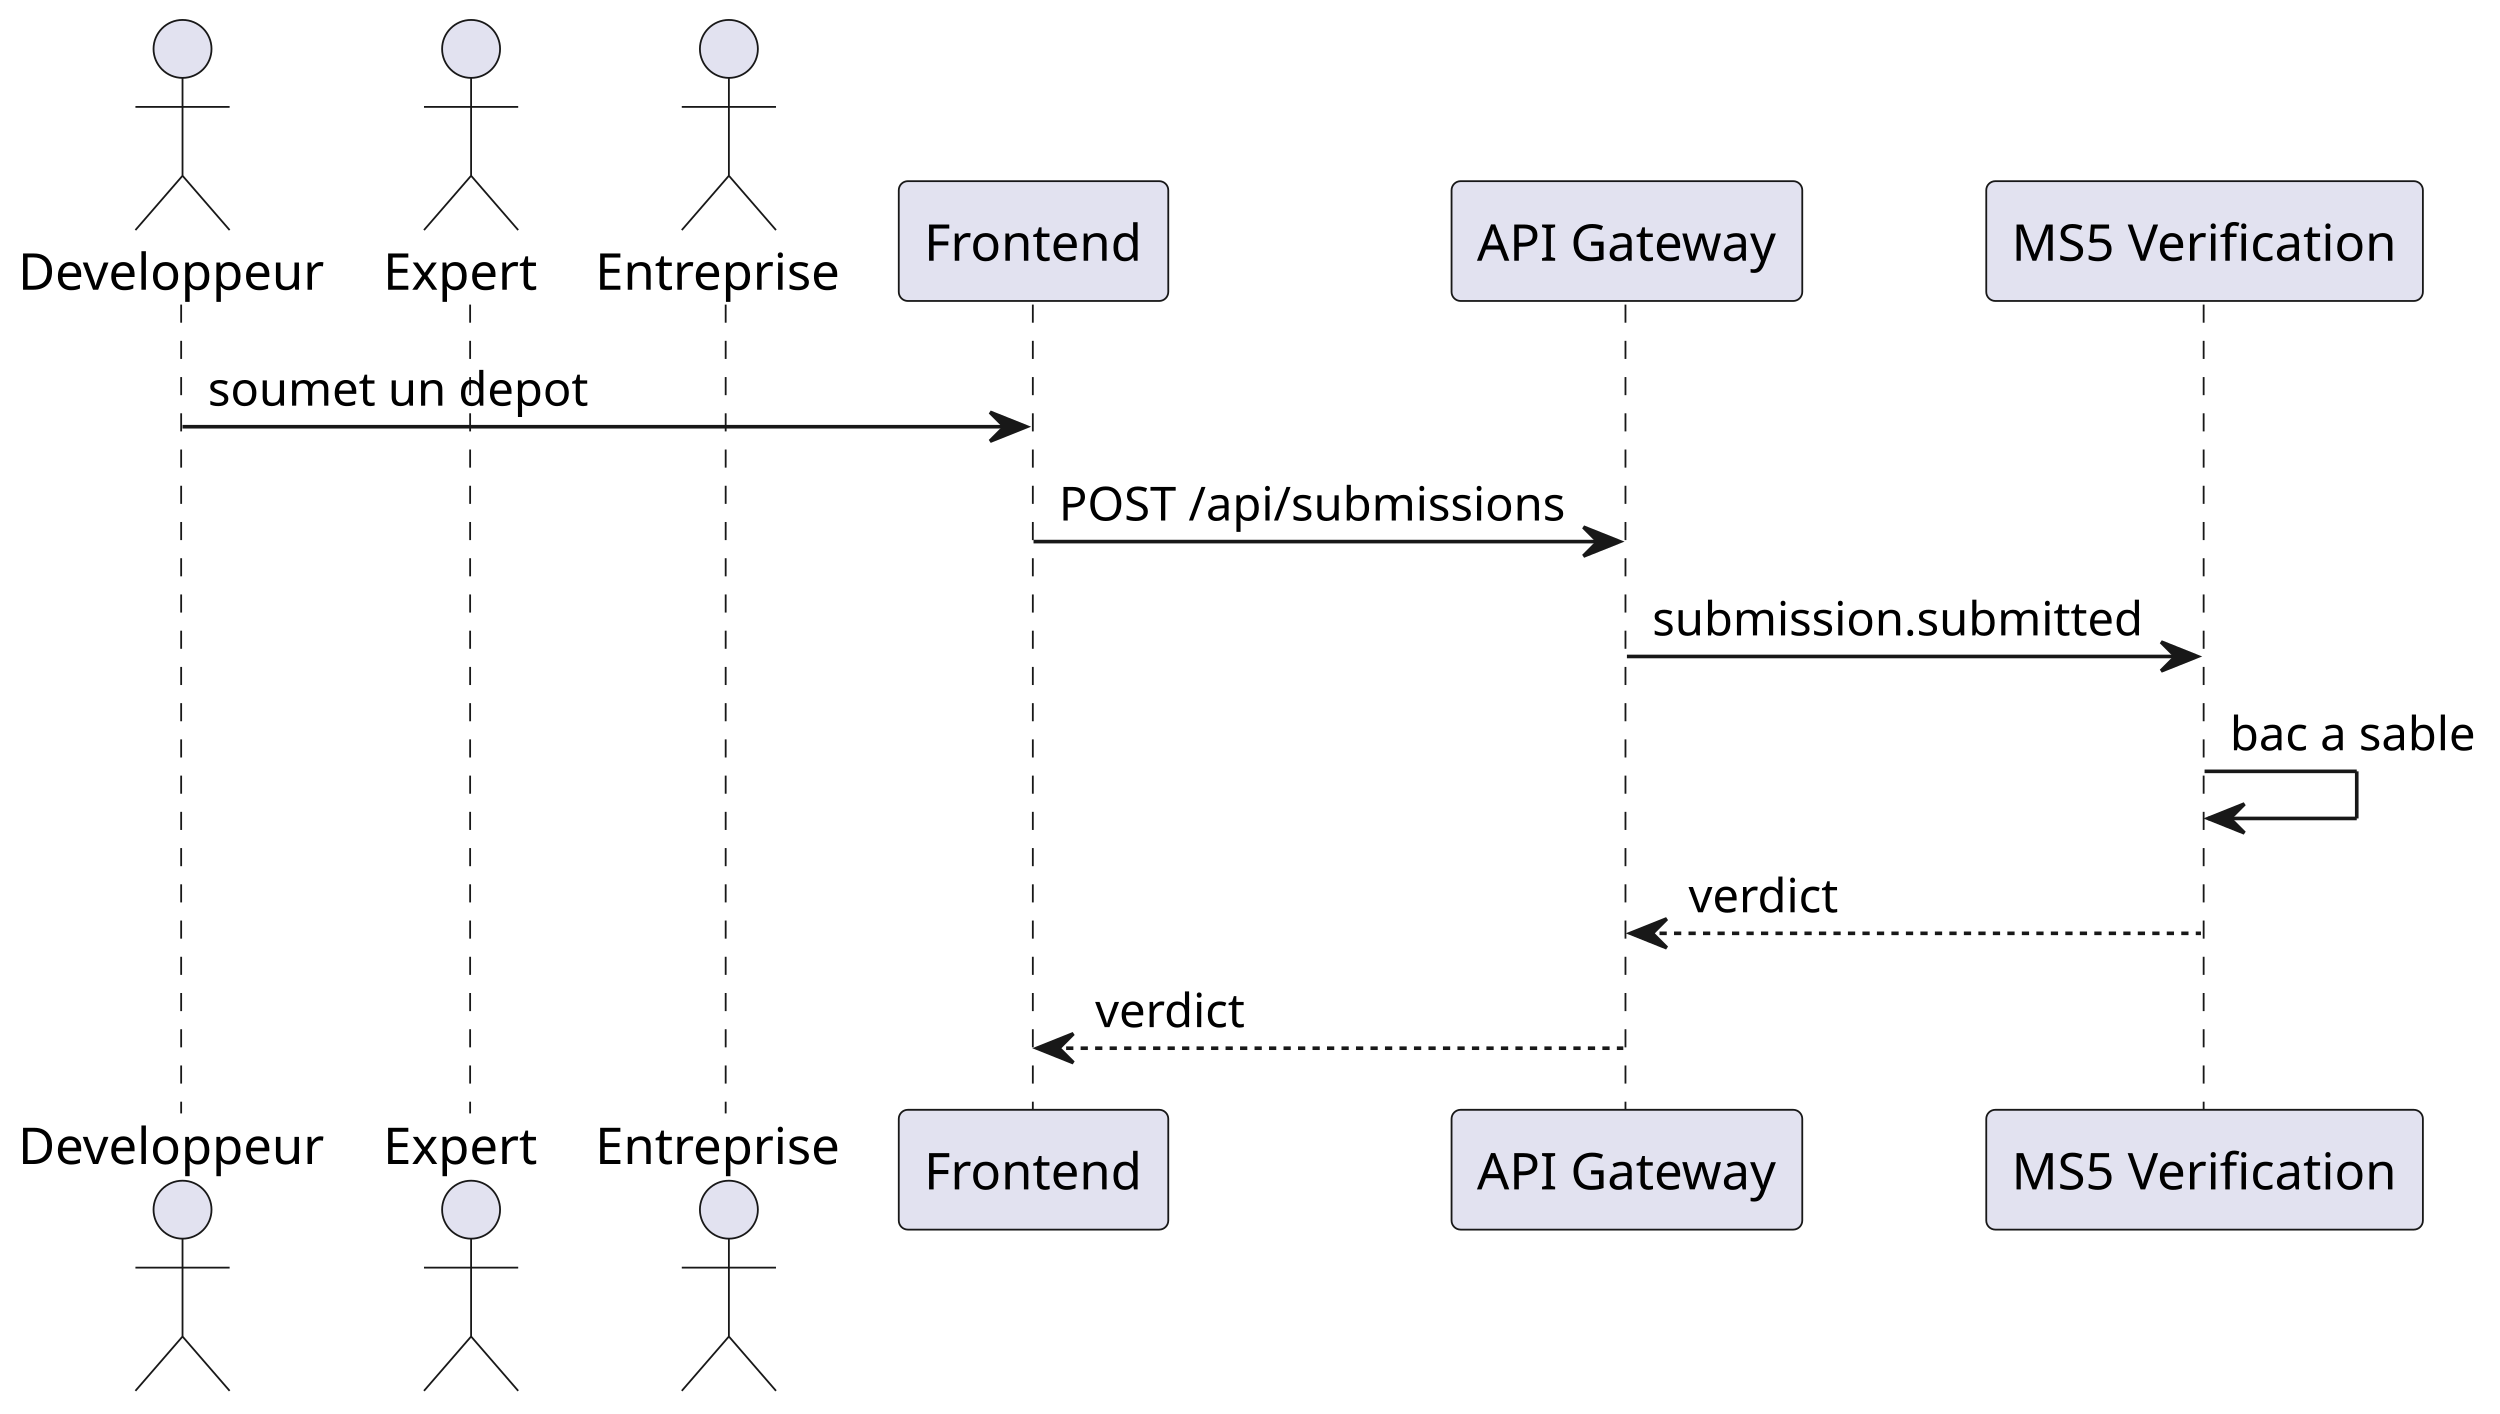
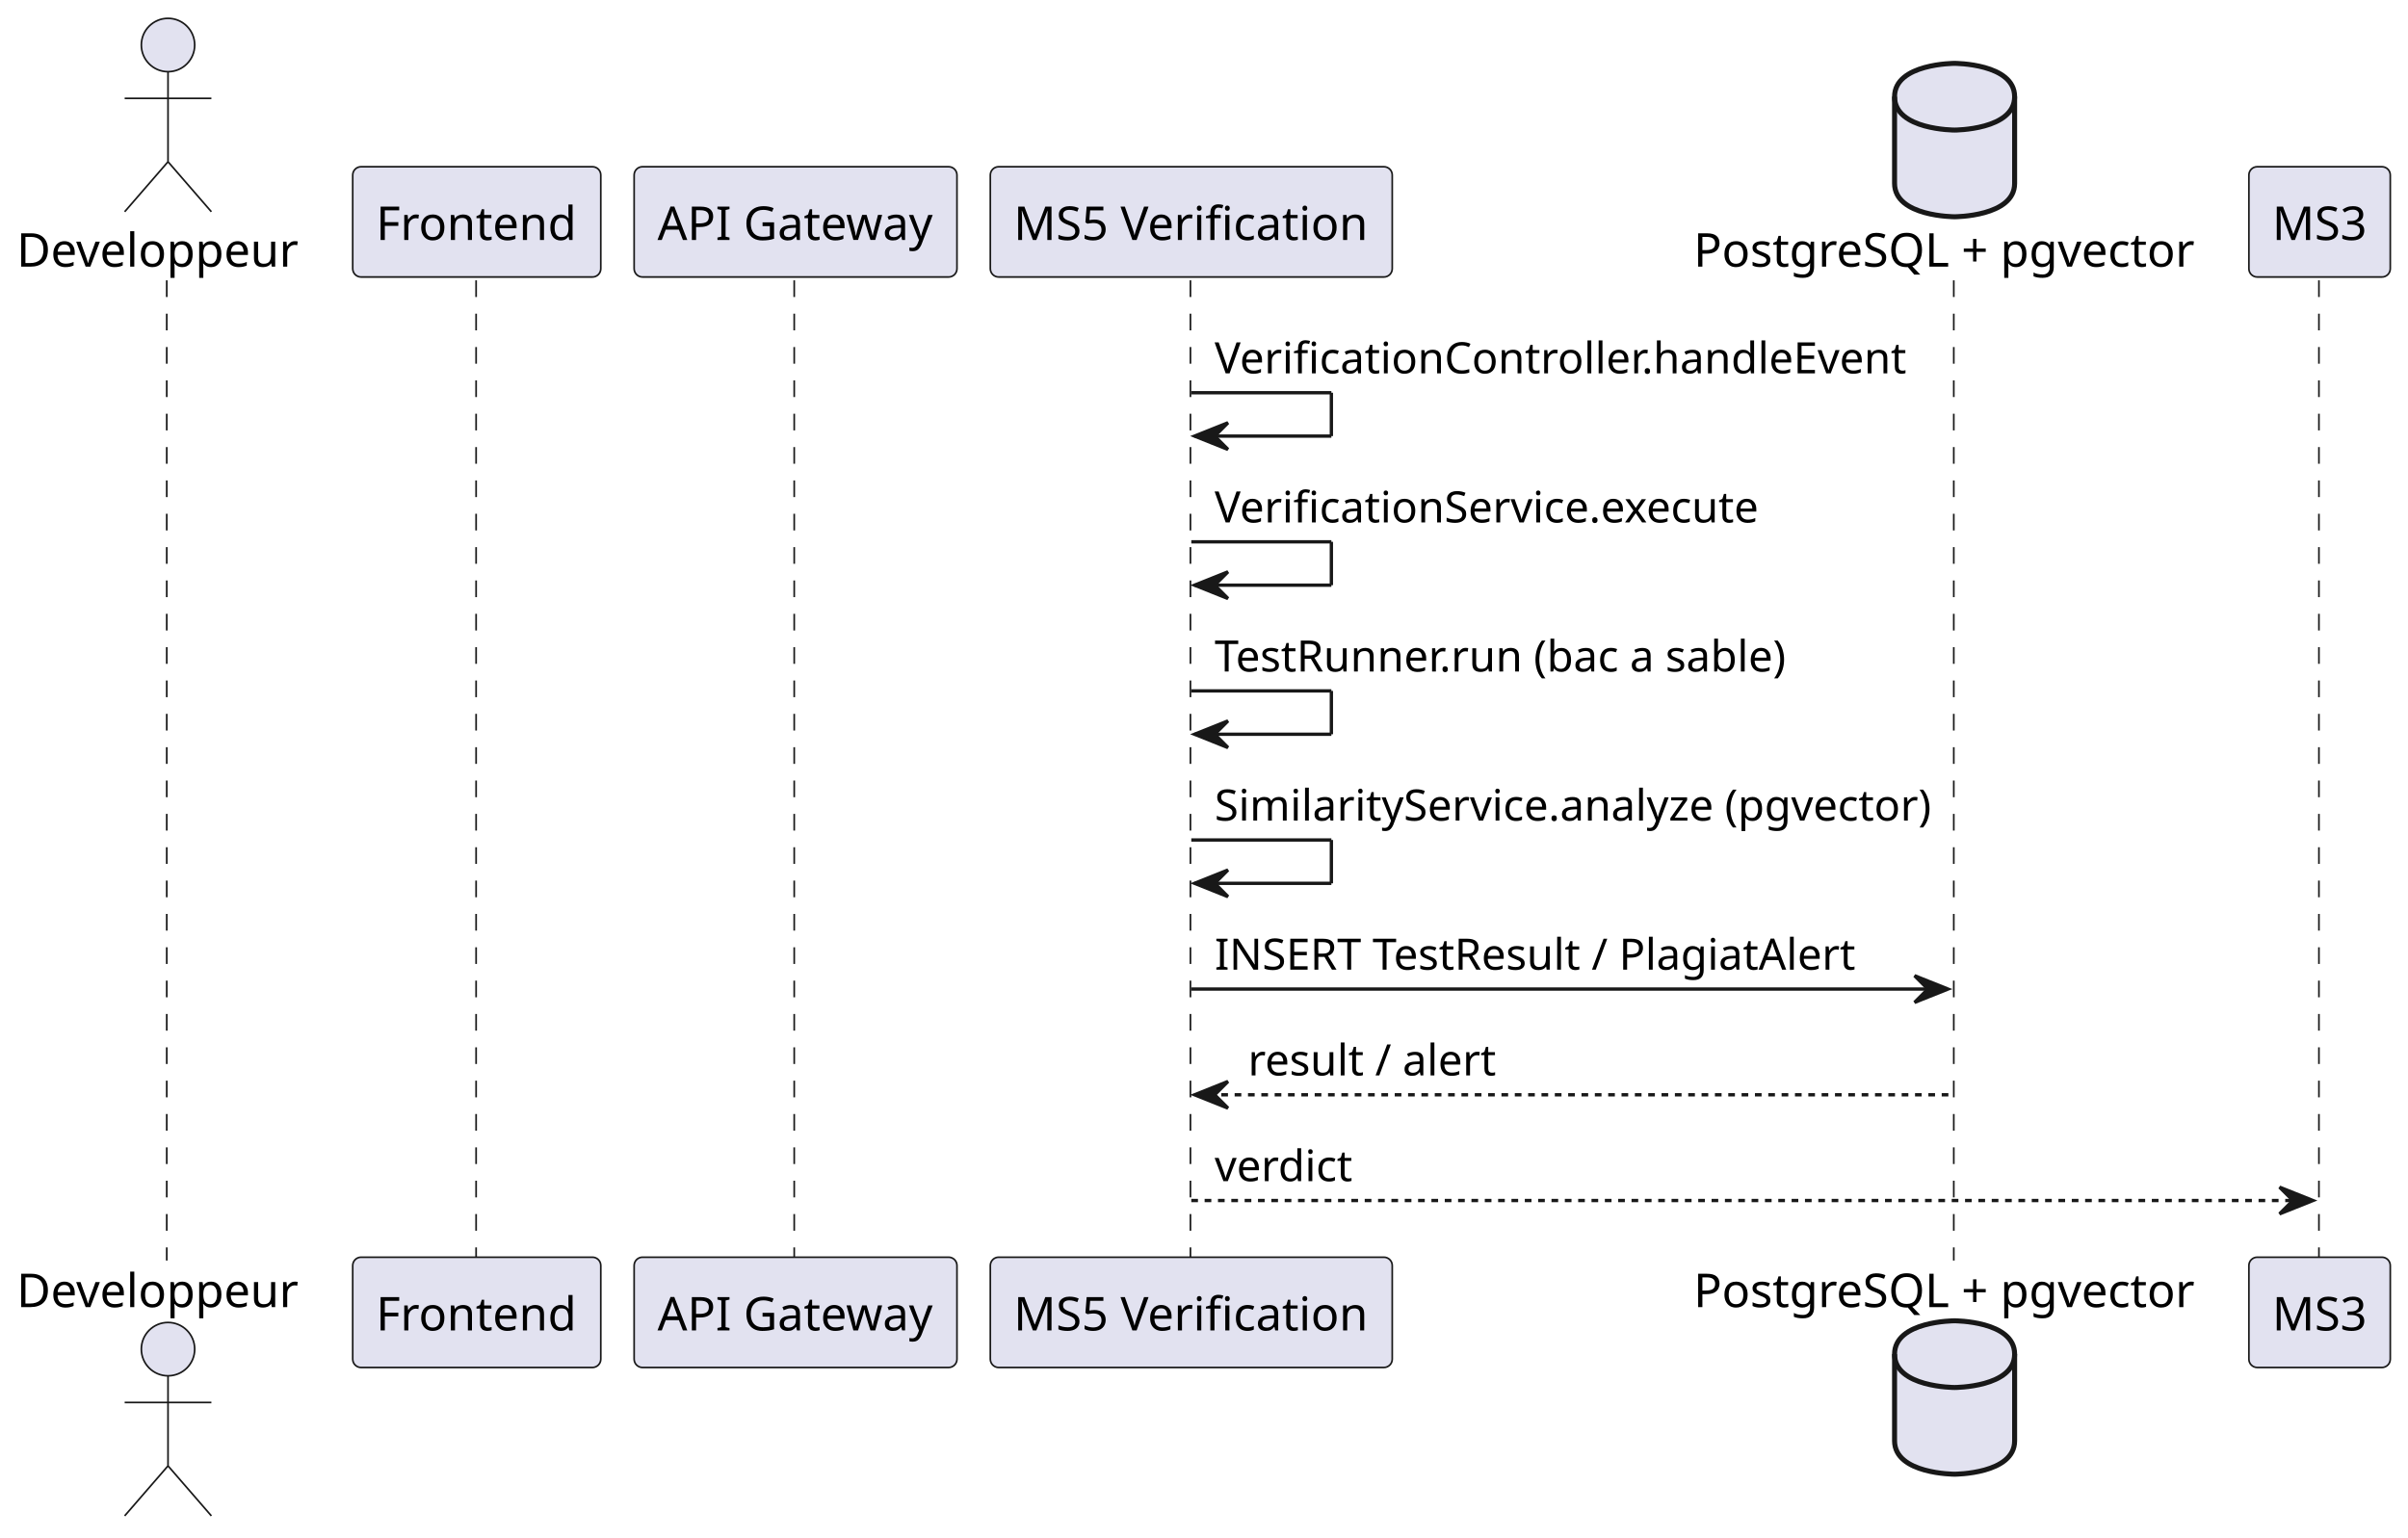
- <svg xmlns="http://www.w3.org/2000/svg" contentStyleType="text/css" height="390px" preserveAspectRatio="none" style="width:690px;height:390px;background:#FFFFFF;" version="1.1" viewBox="0 0 690 390" width="690px" zoomAndPan="magnify">
+ <svg xmlns="http://www.w3.org/2000/svg" contentStyleType="text/css" height="461px" preserveAspectRatio="none" style="width:722px;height:461px;background:#FFFFFF;" version="1.1" viewBox="0 0 722 461" width="722px" zoomAndPan="magnify">
  <defs />
  <g>
-     <line style="stroke:#181818;stroke-width:0.5;stroke-dasharray:5.0,5.0;" x1="50" x2="50" y1="84.068" y2="307.304" />
-     <line style="stroke:#181818;stroke-width:0.5;stroke-dasharray:5.0,5.0;" x1="129.756" x2="129.756" y1="84.068" y2="307.304" />
-     <line style="stroke:#181818;stroke-width:0.5;stroke-dasharray:5.0,5.0;" x1="200.287" x2="200.287" y1="84.068" y2="307.304" />
-     <line style="stroke:#181818;stroke-width:0.5;stroke-dasharray:5.0,5.0;" x1="285.061" x2="285.061" y1="84.068" y2="307.304" />
-     <line style="stroke:#181818;stroke-width:0.5;stroke-dasharray:5.0,5.0;" x1="448.63" x2="448.63" y1="84.068" y2="307.304" />
-     <line style="stroke:#181818;stroke-width:0.5;stroke-dasharray:5.0,5.0;" x1="608.207" x2="608.207" y1="84.068" y2="307.304" />
+     <line style="stroke:#181818;stroke-width:0.5;stroke-dasharray:5.0,5.0;" x1="50" x2="50" y1="84.068" y2="378.01" />
+     <line style="stroke:#181818;stroke-width:0.5;stroke-dasharray:5.0,5.0;" x1="142.756" x2="142.756" y1="84.068" y2="378.01" />
+     <line style="stroke:#181818;stroke-width:0.5;stroke-dasharray:5.0,5.0;" x1="238.137" x2="238.137" y1="84.068" y2="378.01" />
+     <line style="stroke:#181818;stroke-width:0.5;stroke-dasharray:5.0,5.0;" x1="356.933" x2="356.933" y1="84.068" y2="378.01" />
+     <line style="stroke:#181818;stroke-width:0.5;stroke-dasharray:5.0,5.0;" x1="585.81" x2="585.81" y1="84.068" y2="378.01" />
+     <line style="stroke:#181818;stroke-width:0.5;stroke-dasharray:5.0,5.0;" x1="695.296" x2="695.296" y1="84.068" y2="378.01" />
    <text fill="#000000" font-family="sans-serif" font-size="14" lengthAdjust="spacing" textLength="84.756" x="5" y="79.966">Developpeur</text>
    <ellipse cx="50.378" cy="13.5" fill="#E2E2F0" rx="8" ry="8" style="stroke:#181818;stroke-width:0.5;" />
    <path d="M50.378,21.5 L50.378,48.5 M37.378,29.5 L63.378,29.5 M50.378,48.5 L37.378,63.5 M50.378,48.5 L63.378,63.5 " fill="none" style="stroke:#181818;stroke-width:0.5;" />
-     <text fill="#000000" font-family="sans-serif" font-size="14" lengthAdjust="spacing" textLength="84.756" x="5" y="321.27">Developpeur</text>
-     <ellipse cx="50.378" cy="333.872" fill="#E2E2F0" rx="8" ry="8" style="stroke:#181818;stroke-width:0.5;" />
-     <path d="M50.378,341.872 L50.378,368.872 M37.378,349.872 L63.378,349.872 M50.378,368.872 L37.378,383.872 M50.378,368.872 L63.378,383.872 " fill="none" style="stroke:#181818;stroke-width:0.5;" />
-     <text fill="#000000" font-family="sans-serif" font-size="14" lengthAdjust="spacing" textLength="42.532" x="105.756" y="79.966">Expert</text>
-     <ellipse cx="130.022" cy="13.5" fill="#E2E2F0" rx="8" ry="8" style="stroke:#181818;stroke-width:0.5;" />
-     <path d="M130.022,21.5 L130.022,48.5 M117.022,29.5 L143.022,29.5 M130.022,48.5 L117.022,63.5 M130.022,48.5 L143.022,63.5 " fill="none" style="stroke:#181818;stroke-width:0.5;" />
-     <text fill="#000000" font-family="sans-serif" font-size="14" lengthAdjust="spacing" textLength="42.532" x="105.756" y="321.27">Expert</text>
-     <ellipse cx="130.022" cy="333.872" fill="#E2E2F0" rx="8" ry="8" style="stroke:#181818;stroke-width:0.5;" />
-     <path d="M130.022,341.872 L130.022,368.872 M117.022,349.872 L143.022,349.872 M130.022,368.872 L117.022,383.872 M130.022,368.872 L143.022,383.872 " fill="none" style="stroke:#181818;stroke-width:0.5;" />
-     <text fill="#000000" font-family="sans-serif" font-size="14" lengthAdjust="spacing" textLength="67.774" x="164.287" y="79.966">Entreprise</text>
-     <ellipse cx="201.174" cy="13.5" fill="#E2E2F0" rx="8" ry="8" style="stroke:#181818;stroke-width:0.5;" />
-     <path d="M201.174,21.5 L201.174,48.5 M188.174,29.5 L214.174,29.5 M201.174,48.5 L188.174,63.5 M201.174,48.5 L214.174,63.5 " fill="none" style="stroke:#181818;stroke-width:0.5;" />
-     <text fill="#000000" font-family="sans-serif" font-size="14" lengthAdjust="spacing" textLength="67.774" x="164.287" y="321.27">Entreprise</text>
-     <ellipse cx="201.174" cy="333.872" fill="#E2E2F0" rx="8" ry="8" style="stroke:#181818;stroke-width:0.5;" />
-     <path d="M201.174,341.872 L201.174,368.872 M188.174,349.872 L214.174,349.872 M201.174,368.872 L188.174,383.872 M201.174,368.872 L214.174,383.872 " fill="none" style="stroke:#181818;stroke-width:0.5;" />
-     <rect fill="#E2E2F0" height="33.068" rx="2.5" ry="2.5" style="stroke:#181818;stroke-width:0.5;" width="74.382" x="248.061" y="50" />
-     <text fill="#000000" font-family="sans-serif" font-size="14" lengthAdjust="spacing" textLength="60.382" x="255.061" y="71.966">Frontend</text>
-     <rect fill="#E2E2F0" height="33.068" rx="2.5" ry="2.5" style="stroke:#181818;stroke-width:0.5;" width="74.382" x="248.061" y="306.304" />
-     <text fill="#000000" font-family="sans-serif" font-size="14" lengthAdjust="spacing" textLength="60.382" x="255.061" y="328.27">Frontend</text>
-     <rect fill="#E2E2F0" height="33.068" rx="2.5" ry="2.5" style="stroke:#181818;stroke-width:0.5;" width="96.796" x="400.63" y="50" />
-     <text fill="#000000" font-family="sans-serif" font-size="14" lengthAdjust="spacing" textLength="82.796" x="407.63" y="71.966">API Gateway</text>
-     <rect fill="#E2E2F0" height="33.068" rx="2.5" ry="2.5" style="stroke:#181818;stroke-width:0.5;" width="96.796" x="400.63" y="306.304" />
-     <text fill="#000000" font-family="sans-serif" font-size="14" lengthAdjust="spacing" textLength="82.796" x="407.63" y="328.27">API Gateway</text>
-     <rect fill="#E2E2F0" height="33.068" rx="2.5" ry="2.5" style="stroke:#181818;stroke-width:0.5;" width="120.512" x="548.207" y="50" />
-     <text fill="#000000" font-family="sans-serif" font-size="14" lengthAdjust="spacing" textLength="106.512" x="555.207" y="71.966">MS5 Verification</text>
-     <rect fill="#E2E2F0" height="33.068" rx="2.5" ry="2.5" style="stroke:#181818;stroke-width:0.5;" width="120.512" x="548.207" y="306.304" />
-     <text fill="#000000" font-family="sans-serif" font-size="14" lengthAdjust="spacing" textLength="106.512" x="555.207" y="328.27">MS5 Verification</text>
-     <polygon fill="#181818" points="273.252,113.774,283.252,117.774,273.252,121.774,277.252,117.774" style="stroke:#181818;stroke-width:1.0;" />
-     <line style="stroke:#181818;stroke-width:1.0;" x1="50.378" x2="279.252" y1="117.774" y2="117.774" />
-     <text fill="#000000" font-family="sans-serif" font-size="13" lengthAdjust="spacing" textLength="105.014" x="57.378" y="111.965">soumet un depot</text>
-     <polygon fill="#181818" points="437.028,145.48,447.028,149.48,437.028,153.48,441.028,149.48" style="stroke:#181818;stroke-width:1.0;" />
-     <line style="stroke:#181818;stroke-width:1.0;" x1="285.252" x2="443.028" y1="149.48" y2="149.48" />
-     <text fill="#000000" font-family="sans-serif" font-size="13" lengthAdjust="spacing" textLength="139.776" x="292.252" y="143.671">POST /api/submissions</text>
-     <polygon fill="#181818" points="596.462,177.186,606.462,181.186,596.462,185.186,600.462,181.186" style="stroke:#181818;stroke-width:1.0;" />
-     <line style="stroke:#181818;stroke-width:1.0;" x1="449.028" x2="602.462" y1="181.186" y2="181.186" />
-     <text fill="#000000" font-family="sans-serif" font-size="13" lengthAdjust="spacing" textLength="135.434" x="456.028" y="175.377">submission.submitted</text>
-     <line style="stroke:#181818;stroke-width:1.0;" x1="608.462" x2="650.462" y1="212.892" y2="212.892" />
-     <line style="stroke:#181818;stroke-width:1.0;" x1="650.462" x2="650.462" y1="212.892" y2="225.892" />
-     <line style="stroke:#181818;stroke-width:1.0;" x1="609.462" x2="650.462" y1="225.892" y2="225.892" />
-     <polygon fill="#181818" points="619.462,221.892,609.462,225.892,619.462,229.892,615.462,225.892" style="stroke:#181818;stroke-width:1.0;" />
-     <text fill="#000000" font-family="sans-serif" font-size="13" lengthAdjust="spacing" textLength="67.782" x="615.462" y="207.083">bac a sable</text>
-     <polygon fill="#181818" points="460.028,253.598,450.028,257.598,460.028,261.598,456.028,257.598" style="stroke:#181818;stroke-width:1.0;" />
-     <line style="stroke:#181818;stroke-width:1.0;stroke-dasharray:2.0,2.0;" x1="454.028" x2="607.462" y1="257.598" y2="257.598" />
-     <text fill="#000000" font-family="sans-serif" font-size="13" lengthAdjust="spacing" textLength="41.587" x="466.028" y="251.789">verdict</text>
-     <polygon fill="#181818" points="296.252,285.304,286.252,289.304,296.252,293.304,292.252,289.304" style="stroke:#181818;stroke-width:1.0;" />
-     <line style="stroke:#181818;stroke-width:1.0;stroke-dasharray:2.0,2.0;" x1="290.252" x2="448.028" y1="289.304" y2="289.304" />
-     <text fill="#000000" font-family="sans-serif" font-size="13" lengthAdjust="spacing" textLength="41.587" x="302.252" y="283.495">verdict</text>
+     <text fill="#000000" font-family="sans-serif" font-size="14" lengthAdjust="spacing" textLength="84.756" x="5" y="391.976">Developpeur</text>
+     <ellipse cx="50.378" cy="404.578" fill="#E2E2F0" rx="8" ry="8" style="stroke:#181818;stroke-width:0.5;" />
+     <path d="M50.378,412.578 L50.378,439.578 M37.378,420.578 L63.378,420.578 M50.378,439.578 L37.378,454.578 M50.378,439.578 L63.378,454.578 " fill="none" style="stroke:#181818;stroke-width:0.5;" />
+     <rect fill="#E2E2F0" height="33.068" rx="2.5" ry="2.5" style="stroke:#181818;stroke-width:0.5;" width="74.382" x="105.756" y="50" />
+     <text fill="#000000" font-family="sans-serif" font-size="14" lengthAdjust="spacing" textLength="60.382" x="112.756" y="71.966">Frontend</text>
+     <rect fill="#E2E2F0" height="33.068" rx="2.5" ry="2.5" style="stroke:#181818;stroke-width:0.5;" width="74.382" x="105.756" y="377.01" />
+     <text fill="#000000" font-family="sans-serif" font-size="14" lengthAdjust="spacing" textLength="60.382" x="112.756" y="398.976">Frontend</text>
+     <rect fill="#E2E2F0" height="33.068" rx="2.5" ry="2.5" style="stroke:#181818;stroke-width:0.5;" width="96.796" x="190.137" y="50" />
+     <text fill="#000000" font-family="sans-serif" font-size="14" lengthAdjust="spacing" textLength="82.796" x="197.137" y="71.966">API Gateway</text>
+     <rect fill="#E2E2F0" height="33.068" rx="2.5" ry="2.5" style="stroke:#181818;stroke-width:0.5;" width="96.796" x="190.137" y="377.01" />
+     <text fill="#000000" font-family="sans-serif" font-size="14" lengthAdjust="spacing" textLength="82.796" x="197.137" y="398.976">API Gateway</text>
+     <rect fill="#E2E2F0" height="33.068" rx="2.5" ry="2.5" style="stroke:#181818;stroke-width:0.5;" width="120.512" x="296.933" y="50" />
+     <text fill="#000000" font-family="sans-serif" font-size="14" lengthAdjust="spacing" textLength="106.512" x="303.933" y="71.966">MS5 Verification</text>
+     <rect fill="#E2E2F0" height="33.068" rx="2.5" ry="2.5" style="stroke:#181818;stroke-width:0.5;" width="120.512" x="296.933" y="377.01" />
+     <text fill="#000000" font-family="sans-serif" font-size="14" lengthAdjust="spacing" textLength="106.512" x="303.933" y="398.976">MS5 Verification</text>
+     <text fill="#000000" font-family="sans-serif" font-size="14" lengthAdjust="spacing" textLength="150.485" x="507.81" y="79.966">PostgreSQL + pgvector</text>
+     <path d="M568.053,29 C568.053,19 586.053,19 586.053,19 C586.053,19 604.053,19 604.053,29 L604.053,55 C604.053,65 586.053,65 586.053,65 C586.053,65 568.053,65 568.053,55 L568.053,29 " fill="#E2E2F0" style="stroke:#181818;stroke-width:1.5;" />
+     <path d="M568.053,29 C568.053,39 586.053,39 586.053,39 C586.053,39 604.053,39 604.053,29 " fill="none" style="stroke:#181818;stroke-width:1.5;" />
+     <text fill="#000000" font-family="sans-serif" font-size="14" lengthAdjust="spacing" textLength="150.485" x="507.81" y="391.976">PostgreSQL + pgvector</text>
+     <path d="M568.053,406.078 C568.053,396.078 586.053,396.078 586.053,396.078 C586.053,396.078 604.053,396.078 604.053,406.078 L604.053,432.078 C604.053,442.078 586.053,442.078 586.053,442.078 C586.053,442.078 568.053,442.078 568.053,432.078 L568.053,406.078 " fill="#E2E2F0" style="stroke:#181818;stroke-width:1.5;" />
+     <path d="M568.053,406.078 C568.053,416.078 586.053,416.078 586.053,416.078 C586.053,416.078 604.053,416.078 604.053,406.078 " fill="none" style="stroke:#181818;stroke-width:1.5;" />
+     <rect fill="#E2E2F0" height="33.068" rx="2.5" ry="2.5" style="stroke:#181818;stroke-width:0.5;" width="42.392" x="674.296" y="50" />
+     <text fill="#000000" font-family="sans-serif" font-size="14" lengthAdjust="spacing" textLength="28.392" x="681.296" y="71.966">MS3</text>
+     <rect fill="#E2E2F0" height="33.068" rx="2.5" ry="2.5" style="stroke:#181818;stroke-width:0.5;" width="42.392" x="674.296" y="377.01" />
+     <text fill="#000000" font-family="sans-serif" font-size="14" lengthAdjust="spacing" textLength="28.392" x="681.296" y="398.976">MS3</text>
+     <line style="stroke:#181818;stroke-width:1.0;" x1="357.189" x2="399.189" y1="117.774" y2="117.774" />
+     <line style="stroke:#181818;stroke-width:1.0;" x1="399.189" x2="399.189" y1="117.774" y2="130.774" />
+     <line style="stroke:#181818;stroke-width:1.0;" x1="358.189" x2="399.189" y1="130.774" y2="130.774" />
+     <polygon fill="#181818" points="368.189,126.774,358.189,130.774,368.189,134.774,364.189,130.774" style="stroke:#181818;stroke-width:1.0;" />
+     <text fill="#000000" font-family="sans-serif" font-size="13" lengthAdjust="spacing" textLength="210.028" x="364.189" y="111.965">VerificationController.handleEvent</text>
+     <line style="stroke:#181818;stroke-width:1.0;" x1="357.189" x2="399.189" y1="162.48" y2="162.48" />
+     <line style="stroke:#181818;stroke-width:1.0;" x1="399.189" x2="399.189" y1="162.48" y2="175.48" />
+     <line style="stroke:#181818;stroke-width:1.0;" x1="358.189" x2="399.189" y1="175.48" y2="175.48" />
+     <polygon fill="#181818" points="368.189,171.48,358.189,175.48,368.189,179.48,364.189,175.48" style="stroke:#181818;stroke-width:1.0;" />
+     <text fill="#000000" font-family="sans-serif" font-size="13" lengthAdjust="spacing" textLength="163.852" x="364.189" y="156.671">VerificationService.execute</text>
+     <line style="stroke:#181818;stroke-width:1.0;" x1="357.189" x2="399.189" y1="207.186" y2="207.186" />
+     <line style="stroke:#181818;stroke-width:1.0;" x1="399.189" x2="399.189" y1="207.186" y2="220.186" />
+     <line style="stroke:#181818;stroke-width:1.0;" x1="358.189" x2="399.189" y1="220.186" y2="220.186" />
+     <polygon fill="#181818" points="368.189,216.186,358.189,220.186,368.189,224.186,364.189,220.186" style="stroke:#181818;stroke-width:1.0;" />
+     <text fill="#000000" font-family="sans-serif" font-size="13" lengthAdjust="spacing" textLength="174.252" x="364.189" y="201.377">TestRunner.run (bac a sable)</text>
+     <line style="stroke:#181818;stroke-width:1.0;" x1="357.189" x2="399.189" y1="251.892" y2="251.892" />
+     <line style="stroke:#181818;stroke-width:1.0;" x1="399.189" x2="399.189" y1="251.892" y2="264.892" />
+     <line style="stroke:#181818;stroke-width:1.0;" x1="358.189" x2="399.189" y1="264.892" y2="264.892" />
+     <polygon fill="#181818" points="368.189,260.892,358.189,264.892,368.189,268.892,364.189,264.892" style="stroke:#181818;stroke-width:1.0;" />
+     <text fill="#000000" font-family="sans-serif" font-size="13" lengthAdjust="spacing" textLength="214.864" x="364.189" y="246.083">SimilarityService.analyze (pgvector)</text>
+     <polygon fill="#181818" points="574.053,292.598,584.053,296.598,574.053,300.598,578.053,296.598" style="stroke:#181818;stroke-width:1.0;" />
+     <line style="stroke:#181818;stroke-width:1.0;" x1="357.189" x2="580.053" y1="296.598" y2="296.598" />
+     <text fill="#000000" font-family="sans-serif" font-size="13" lengthAdjust="spacing" textLength="193.05" x="364.189" y="290.789">INSERT TestResult / PlagiatAlert</text>
+     <polygon fill="#181818" points="368.189,324.304,358.189,328.304,368.189,332.304,364.189,328.304" style="stroke:#181818;stroke-width:1.0;" />
+     <line style="stroke:#181818;stroke-width:1.0;stroke-dasharray:2.0,2.0;" x1="362.189" x2="585.053" y1="328.304" y2="328.304" />
+     <text fill="#000000" font-family="sans-serif" font-size="13" lengthAdjust="spacing" textLength="74.646" x="374.189" y="322.495">result / alert</text>
+     <polygon fill="#181818" points="683.492,356.01,693.492,360.01,683.492,364.01,687.492,360.01" style="stroke:#181818;stroke-width:1.0;" />
+     <line style="stroke:#181818;stroke-width:1.0;stroke-dasharray:2.0,2.0;" x1="357.189" x2="689.492" y1="360.01" y2="360.01" />
+     <text fill="#000000" font-family="sans-serif" font-size="13" lengthAdjust="spacing" textLength="41.587" x="364.189" y="354.201">verdict</text>
  </g>
</svg>
